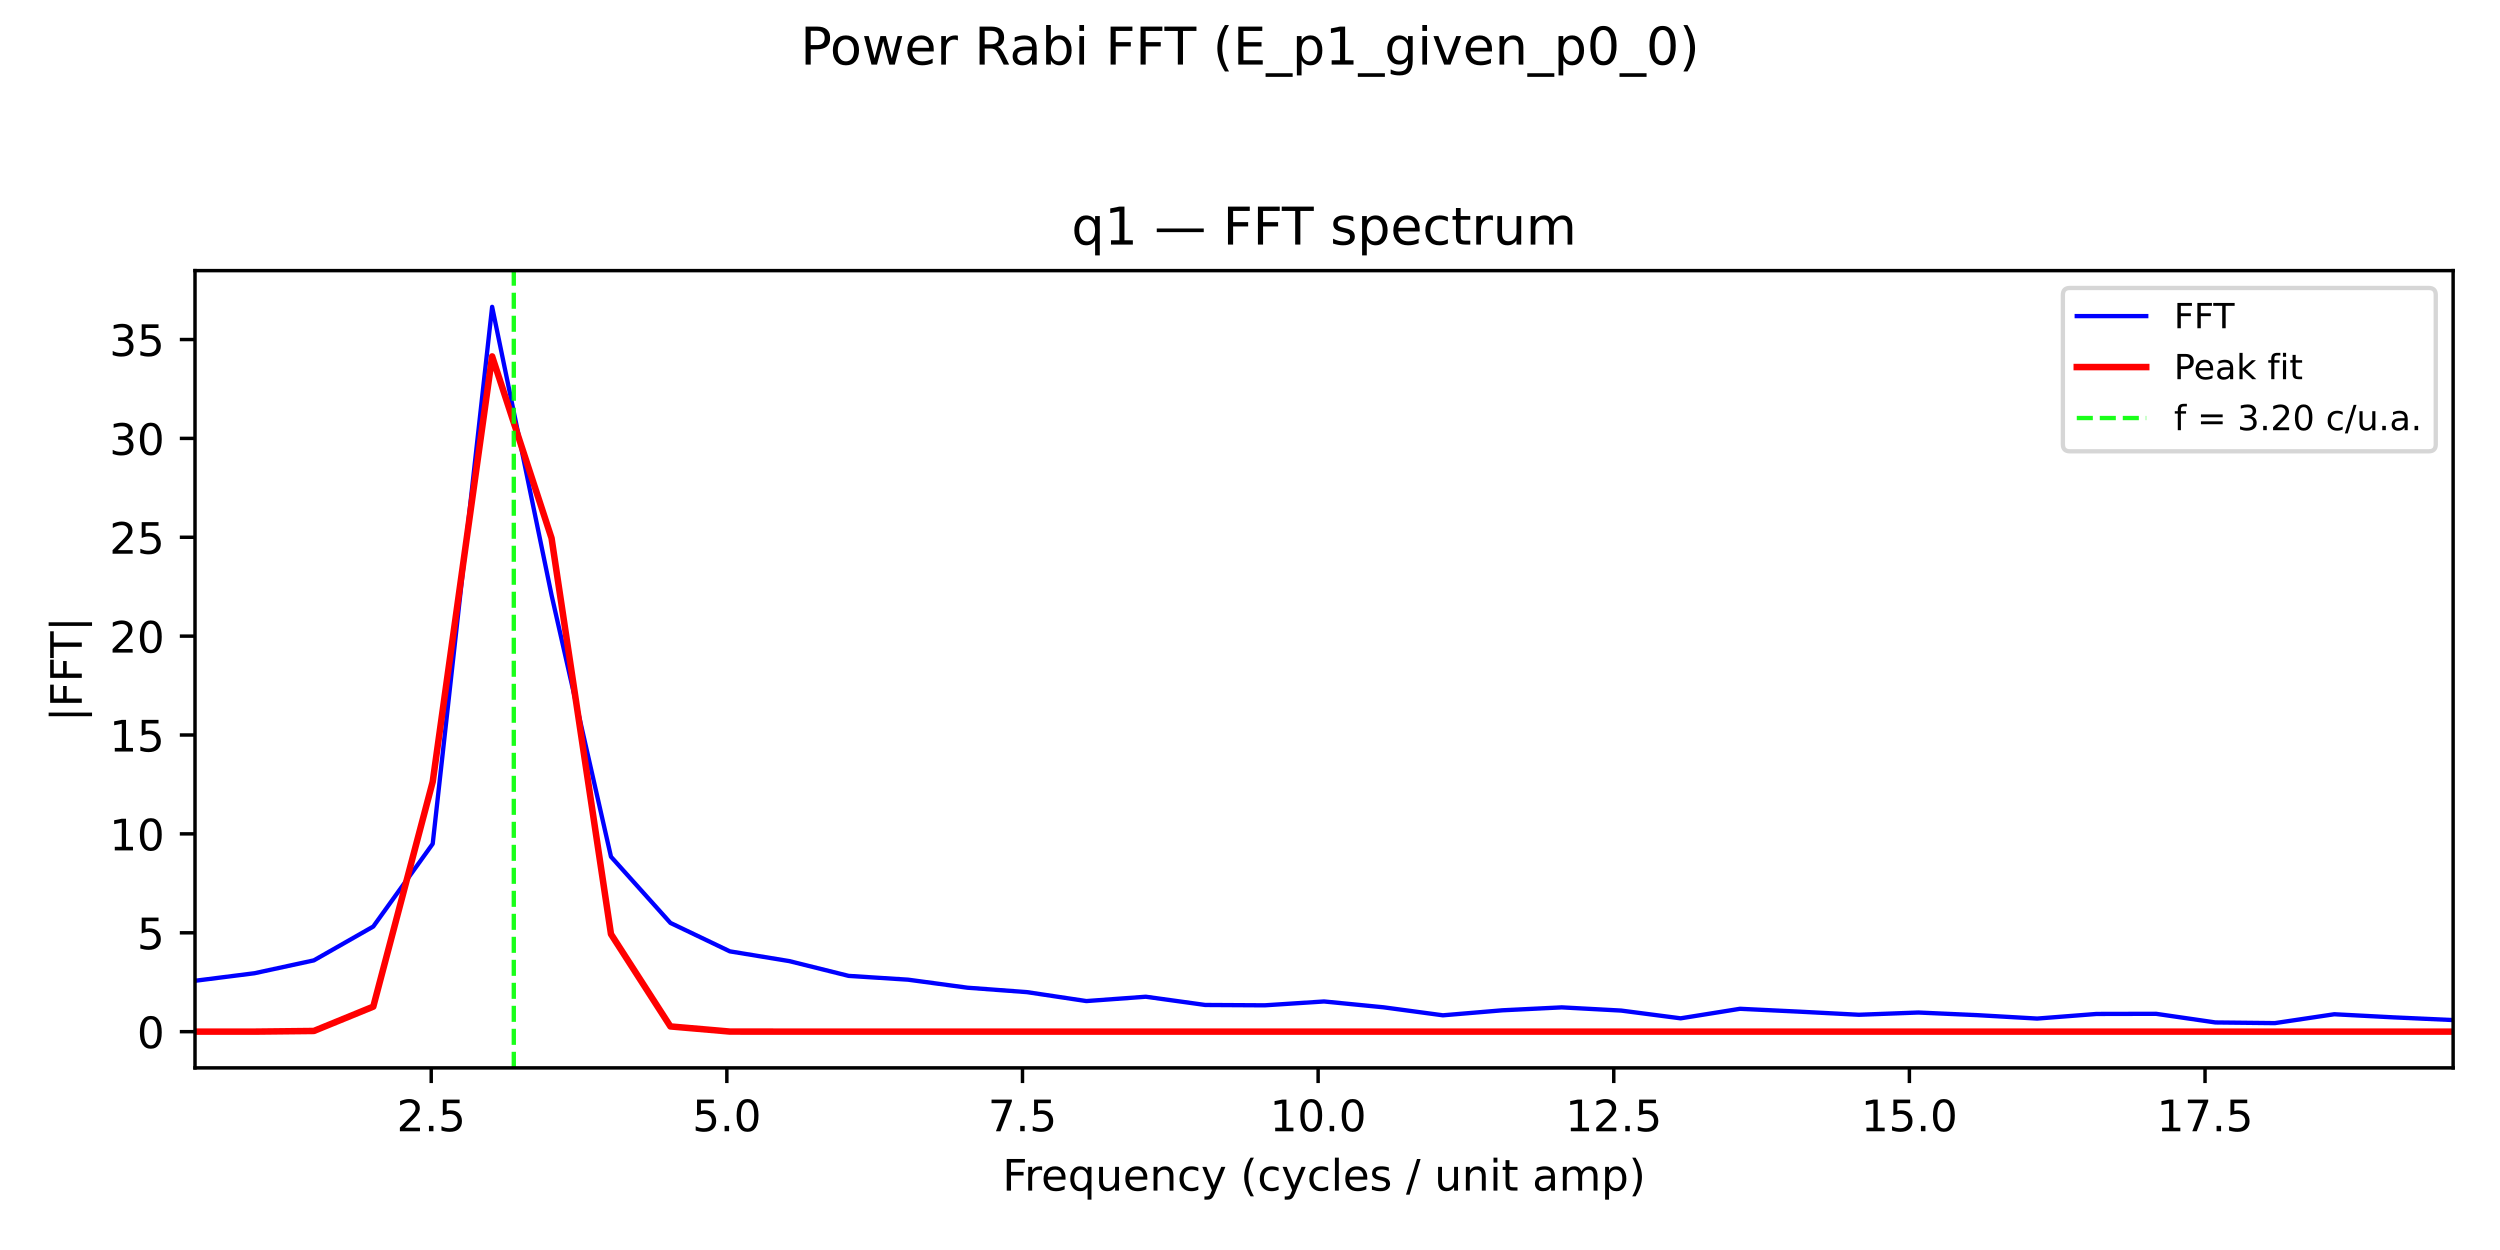
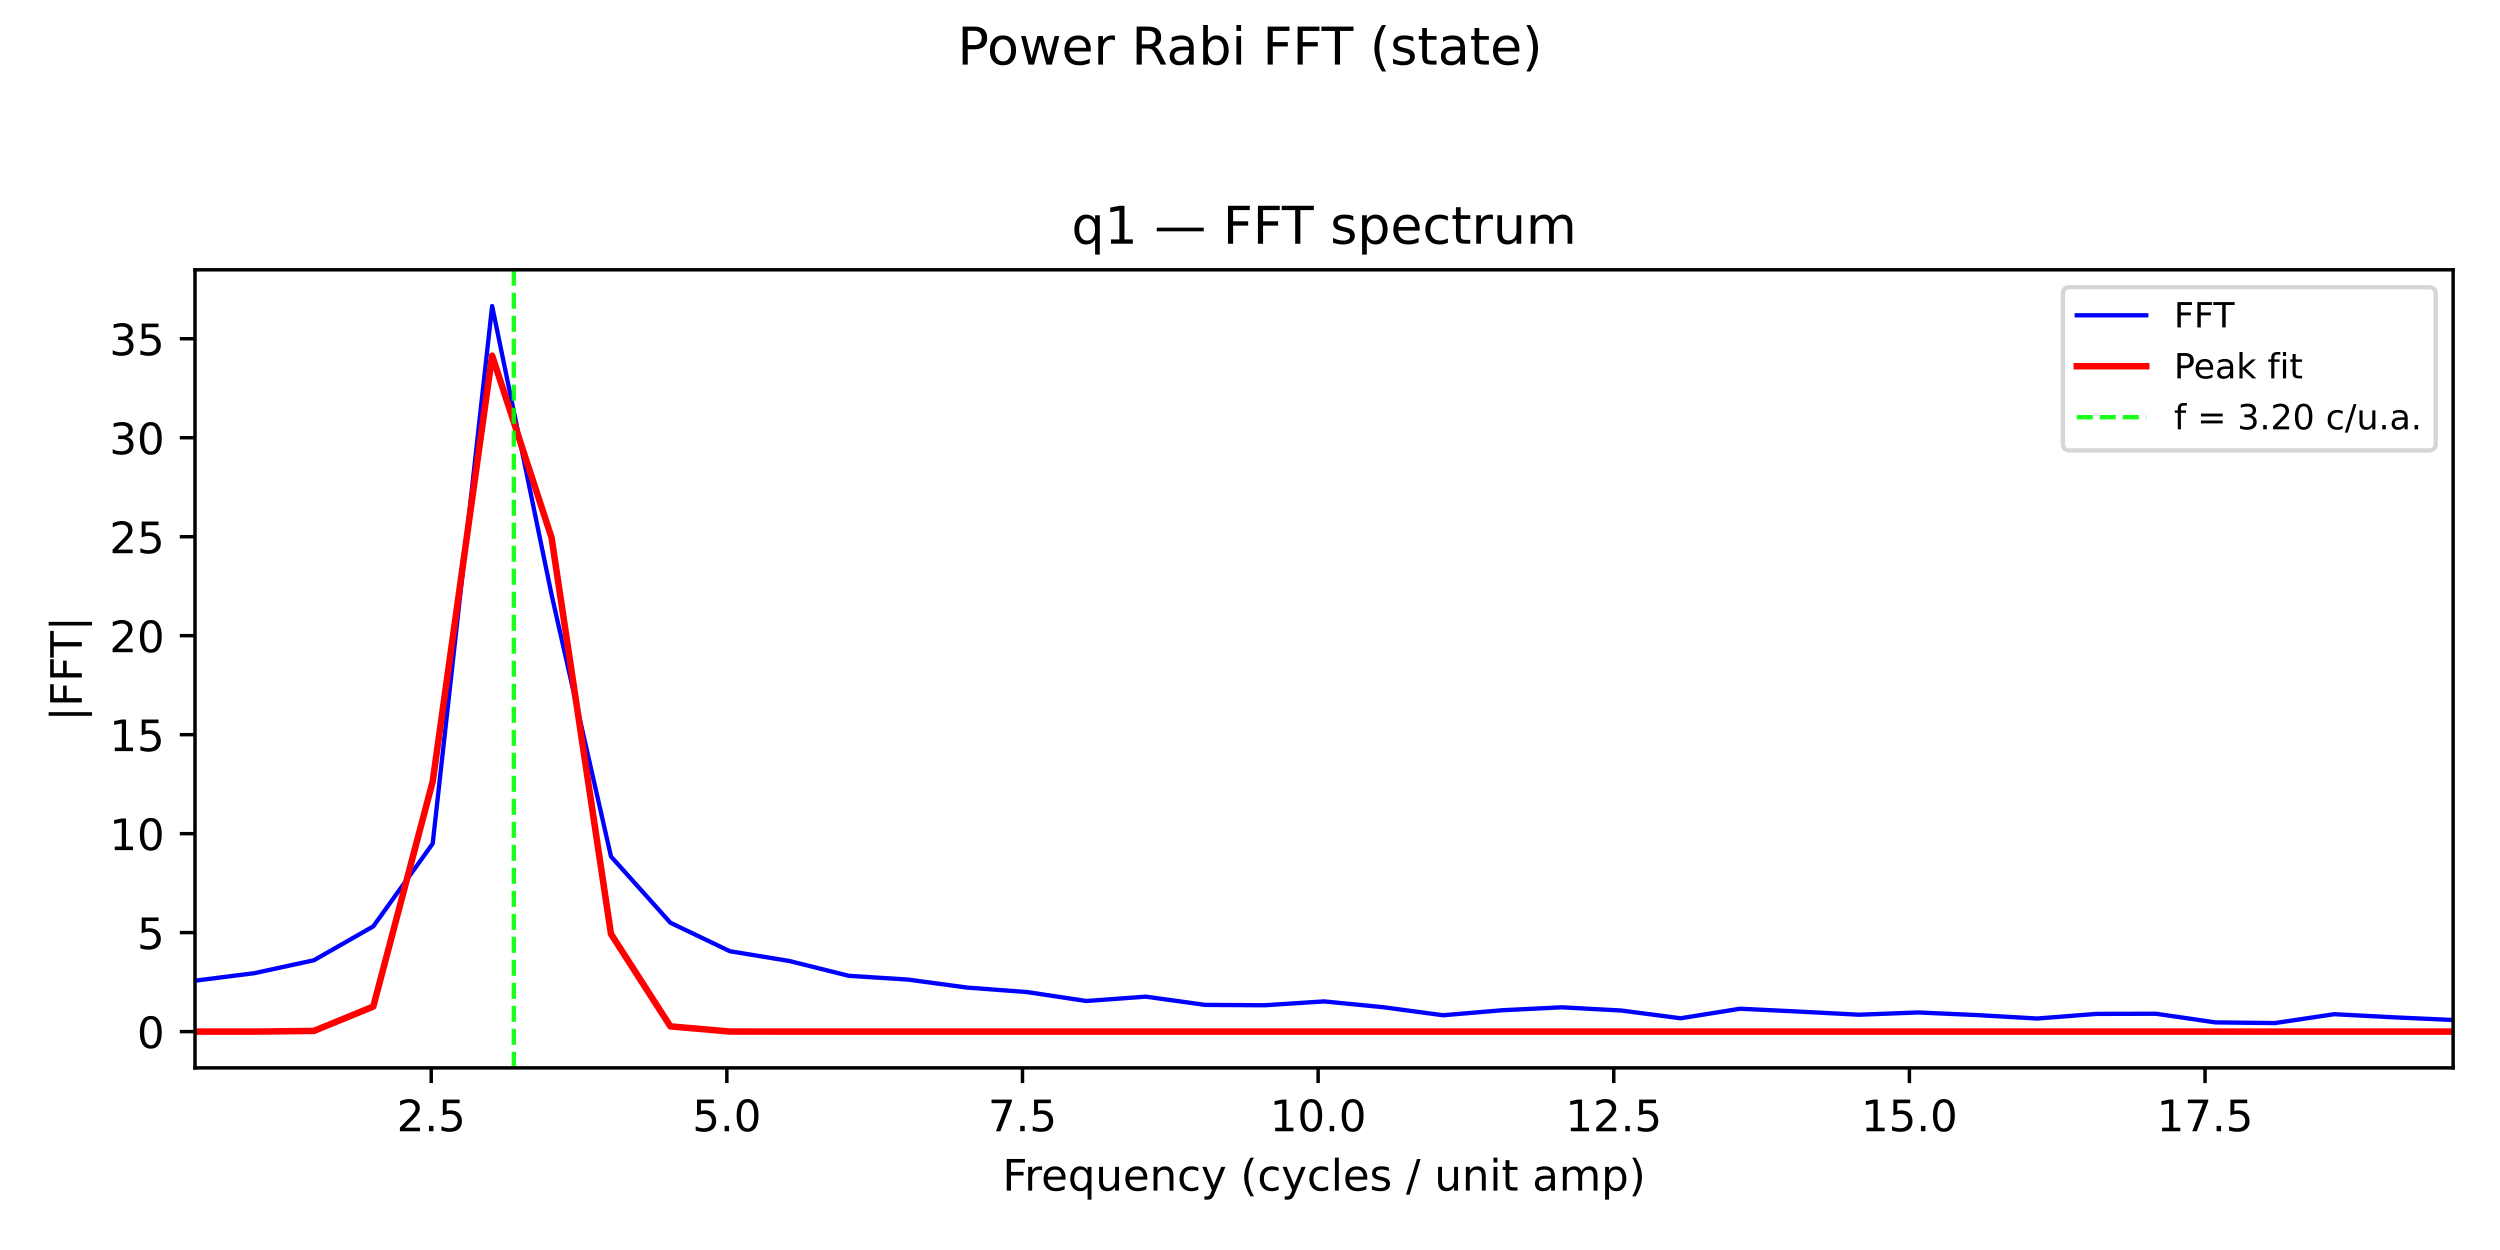
<svg xmlns="http://www.w3.org/2000/svg" xmlns:xlink="http://www.w3.org/1999/xlink" width="576pt" height="288pt" viewBox="0 0 576 288" version="1.1">
  <defs>
    <style type="text/css">*{stroke-linejoin: round; stroke-linecap: butt}</style>
  </defs>
  <g id="figure_1">
    <g id="patch_1">
      <path d="M 0 288  L 576 288  L 576 0  L 0 0  z " style="fill: #ffffff" />
    </g>
    <g id="axes_1">
      <g id="patch_2">
-         <path d="M 44.93 246.04  L 565.2 246.04  L 565.2 62.351  L 44.93 62.351  z " style="fill: #ffffff" />
+         <path d="M 44.93 246.04  L 565.2 246.04  L 565.2 62.16  L 44.93 62.16  z " style="fill: #ffffff" />
      </g>
      <g id="matplotlib.axis_1">
        <g id="xtick_1">
          <g id="line2d_1">
            <defs>
-               <path id="mf6e89145a4" d="M 0 0  L 0 3.5  " style="stroke: #000000; stroke-width: 0.8" />
-             </defs>
-             <g>
-               <use xlink:href="#mf6e89145a4" x="99.353" y="246.04" style="stroke: #000000; stroke-width: 0.8" />
+               <path id="m386e98006a" d="M 0 0  L 0 3.5  " style="stroke: #000000; stroke-width: 0.8" />
+             </defs>
+             <g>
+               <use xlink:href="#m386e98006a" x="99.353" y="246.04" style="stroke: #000000; stroke-width: 0.8" />
            </g>
          </g>
          <g id="text_1">
            <g transform="translate(91.40142 260.6384) scale(0.1 -0.1)">
              <defs>
                <path id="DejaVuSans-32" d="M 1228 531  L 3431 531  L 3431 0  L 469 0  L 469 531  Q 828 903 1448 1529  Q 2069 2156 2228 2338  Q 2531 2678 2651 2914  Q 2772 3150 2772 3378  Q 2772 3750 2511 3984  Q 2250 4219 1831 4219  Q 1534 4219 1204 4116  Q 875 4013 500 3803  L 500 4441  Q 881 4594 1212 4672  Q 1544 4750 1819 4750  Q 2544 4750 2975 4387  Q 3406 4025 3406 3419  Q 3406 3131 3298 2873  Q 3191 2616 2906 2266  Q 2828 2175 2409 1742  Q 1991 1309 1228 531  z " transform="scale(0.015625)" />
                <path id="DejaVuSans-2e" d="M 684 794  L 1344 794  L 1344 0  L 684 0  L 684 794  z " transform="scale(0.015625)" />
                <path id="DejaVuSans-35" d="M 691 4666  L 3169 4666  L 3169 4134  L 1269 4134  L 1269 2991  Q 1406 3038 1543 3061  Q 1681 3084 1819 3084  Q 2600 3084 3056 2656  Q 3513 2228 3513 1497  Q 3513 744 3044 326  Q 2575 -91 1722 -91  Q 1428 -91 1123 -41  Q 819 9 494 109  L 494 744  Q 775 591 1075 516  Q 1375 441 1709 441  Q 2250 441 2565 725  Q 2881 1009 2881 1497  Q 2881 1984 2565 2268  Q 2250 2553 1709 2553  Q 1456 2553 1204 2497  Q 953 2441 691 2322  L 691 4666  z " transform="scale(0.015625)" />
              </defs>
              <use xlink:href="#DejaVuSans-32" />
              <use xlink:href="#DejaVuSans-2e" transform="translate(63.62305 0)" />
              <use xlink:href="#DejaVuSans-35" transform="translate(95.41016 0)" />
            </g>
          </g>
        </g>
        <g id="xtick_2">
          <g id="line2d_2">
            <g>
-               <use xlink:href="#mf6e89145a4" x="167.467" y="246.04" style="stroke: #000000; stroke-width: 0.8" />
+               <use xlink:href="#m386e98006a" x="167.467" y="246.04" style="stroke: #000000; stroke-width: 0.8" />
            </g>
          </g>
          <g id="text_2">
            <g transform="translate(159.5157 260.6384) scale(0.1 -0.1)">
              <defs>
                <path id="DejaVuSans-30" d="M 2034 4250  Q 1547 4250 1301 3770  Q 1056 3291 1056 2328  Q 1056 1369 1301 889  Q 1547 409 2034 409  Q 2525 409 2770 889  Q 3016 1369 3016 2328  Q 3016 3291 2770 3770  Q 2525 4250 2034 4250  z M 2034 4750  Q 2819 4750 3233 4129  Q 3647 3509 3647 2328  Q 3647 1150 3233 529  Q 2819 -91 2034 -91  Q 1250 -91 836 529  Q 422 1150 422 2328  Q 422 3509 836 4129  Q 1250 4750 2034 4750  z " transform="scale(0.015625)" />
              </defs>
              <use xlink:href="#DejaVuSans-35" />
              <use xlink:href="#DejaVuSans-2e" transform="translate(63.62305 0)" />
              <use xlink:href="#DejaVuSans-30" transform="translate(95.41016 0)" />
            </g>
          </g>
        </g>
        <g id="xtick_3">
          <g id="line2d_3">
            <g>
-               <use xlink:href="#mf6e89145a4" x="235.582" y="246.04" style="stroke: #000000; stroke-width: 0.8" />
+               <use xlink:href="#m386e98006a" x="235.582" y="246.04" style="stroke: #000000; stroke-width: 0.8" />
            </g>
          </g>
          <g id="text_3">
            <g transform="translate(227.63 260.6384) scale(0.1 -0.1)">
              <defs>
                <path id="DejaVuSans-37" d="M 525 4666  L 3525 4666  L 3525 4397  L 1831 0  L 1172 0  L 2766 4134  L 525 4134  L 525 4666  z " transform="scale(0.015625)" />
              </defs>
              <use xlink:href="#DejaVuSans-37" />
              <use xlink:href="#DejaVuSans-2e" transform="translate(63.62305 0)" />
              <use xlink:href="#DejaVuSans-35" transform="translate(95.41016 0)" />
            </g>
          </g>
        </g>
        <g id="xtick_4">
          <g id="line2d_4">
            <g>
-               <use xlink:href="#mf6e89145a4" x="303.696" y="246.04" style="stroke: #000000; stroke-width: 0.8" />
+               <use xlink:href="#m386e98006a" x="303.696" y="246.04" style="stroke: #000000; stroke-width: 0.8" />
            </g>
          </g>
          <g id="text_4">
            <g transform="translate(292.5631 260.6384) scale(0.1 -0.1)">
              <defs>
                <path id="DejaVuSans-31" d="M 794 531  L 1825 531  L 1825 4091  L 703 3866  L 703 4441  L 1819 4666  L 2450 4666  L 2450 531  L 3481 531  L 3481 0  L 794 0  L 794 531  z " transform="scale(0.015625)" />
              </defs>
              <use xlink:href="#DejaVuSans-31" />
              <use xlink:href="#DejaVuSans-30" transform="translate(63.62305 0)" />
              <use xlink:href="#DejaVuSans-2e" transform="translate(127.2461 0)" />
              <use xlink:href="#DejaVuSans-30" transform="translate(159.0332 0)" />
            </g>
          </g>
        </g>
        <g id="xtick_5">
          <g id="line2d_5">
            <g>
-               <use xlink:href="#mf6e89145a4" x="371.81" y="246.04" style="stroke: #000000; stroke-width: 0.8" />
+               <use xlink:href="#m386e98006a" x="371.81" y="246.04" style="stroke: #000000; stroke-width: 0.8" />
            </g>
          </g>
          <g id="text_5">
            <g transform="translate(360.6774 260.6384) scale(0.1 -0.1)">
              <use xlink:href="#DejaVuSans-31" />
              <use xlink:href="#DejaVuSans-32" transform="translate(63.62305 0)" />
              <use xlink:href="#DejaVuSans-2e" transform="translate(127.2461 0)" />
              <use xlink:href="#DejaVuSans-35" transform="translate(159.0332 0)" />
            </g>
          </g>
        </g>
        <g id="xtick_6">
          <g id="line2d_6">
            <g>
-               <use xlink:href="#mf6e89145a4" x="439.924" y="246.04" style="stroke: #000000; stroke-width: 0.8" />
+               <use xlink:href="#m386e98006a" x="439.924" y="246.04" style="stroke: #000000; stroke-width: 0.8" />
            </g>
          </g>
          <g id="text_6">
            <g transform="translate(428.7916 260.6384) scale(0.1 -0.1)">
              <use xlink:href="#DejaVuSans-31" />
              <use xlink:href="#DejaVuSans-35" transform="translate(63.62305 0)" />
              <use xlink:href="#DejaVuSans-2e" transform="translate(127.2461 0)" />
              <use xlink:href="#DejaVuSans-30" transform="translate(159.0332 0)" />
            </g>
          </g>
        </g>
        <g id="xtick_7">
          <g id="line2d_7">
            <g>
-               <use xlink:href="#mf6e89145a4" x="508.039" y="246.04" style="stroke: #000000; stroke-width: 0.8" />
+               <use xlink:href="#m386e98006a" x="508.039" y="246.04" style="stroke: #000000; stroke-width: 0.8" />
            </g>
          </g>
          <g id="text_7">
            <g transform="translate(496.9059 260.6384) scale(0.1 -0.1)">
              <use xlink:href="#DejaVuSans-31" />
              <use xlink:href="#DejaVuSans-37" transform="translate(63.62305 0)" />
              <use xlink:href="#DejaVuSans-2e" transform="translate(127.2461 0)" />
              <use xlink:href="#DejaVuSans-35" transform="translate(159.0332 0)" />
            </g>
          </g>
        </g>
        <g id="text_8">
          <g transform="translate(230.9697 274.3166) scale(0.1 -0.1)">
            <defs>
              <path id="DejaVuSans-46" d="M 628 4666  L 3309 4666  L 3309 4134  L 1259 4134  L 1259 2759  L 3109 2759  L 3109 2228  L 1259 2228  L 1259 0  L 628 0  L 628 4666  z " transform="scale(0.015625)" />
              <path id="DejaVuSans-72" d="M 2631 2963  Q 2534 3019 2420 3045  Q 2306 3072 2169 3072  Q 1681 3072 1420 2755  Q 1159 2438 1159 1844  L 1159 0  L 581 0  L 581 3500  L 1159 3500  L 1159 2956  Q 1341 3275 1631 3429  Q 1922 3584 2338 3584  Q 2397 3584 2469 3576  Q 2541 3569 2628 3553  L 2631 2963  z " transform="scale(0.015625)" />
              <path id="DejaVuSans-65" d="M 3597 1894  L 3597 1613  L 953 1613  Q 991 1019 1311 708  Q 1631 397 2203 397  Q 2534 397 2845 478  Q 3156 559 3463 722  L 3463 178  Q 3153 47 2828 -22  Q 2503 -91 2169 -91  Q 1331 -91 842 396  Q 353 884 353 1716  Q 353 2575 817 3079  Q 1281 3584 2069 3584  Q 2775 3584 3186 3129  Q 3597 2675 3597 1894  z M 3022 2063  Q 3016 2534 2758 2815  Q 2500 3097 2075 3097  Q 1594 3097 1305 2825  Q 1016 2553 972 2059  L 3022 2063  z " transform="scale(0.015625)" />
              <path id="DejaVuSans-71" d="M 947 1747  Q 947 1113 1208 752  Q 1469 391 1925 391  Q 2381 391 2643 752  Q 2906 1113 2906 1747  Q 2906 2381 2643 2742  Q 2381 3103 1925 3103  Q 1469 3103 1208 2742  Q 947 2381 947 1747  z M 2906 525  Q 2725 213 2448 61  Q 2172 -91 1784 -91  Q 1150 -91 751 415  Q 353 922 353 1747  Q 353 2572 751 3078  Q 1150 3584 1784 3584  Q 2172 3584 2448 3432  Q 2725 3281 2906 2969  L 2906 3500  L 3481 3500  L 3481 -1331  L 2906 -1331  L 2906 525  z " transform="scale(0.015625)" />
              <path id="DejaVuSans-75" d="M 544 1381  L 544 3500  L 1119 3500  L 1119 1403  Q 1119 906 1312 657  Q 1506 409 1894 409  Q 2359 409 2629 706  Q 2900 1003 2900 1516  L 2900 3500  L 3475 3500  L 3475 0  L 2900 0  L 2900 538  Q 2691 219 2414 64  Q 2138 -91 1772 -91  Q 1169 -91 856 284  Q 544 659 544 1381  z M 1991 3584  L 1991 3584  z " transform="scale(0.015625)" />
              <path id="DejaVuSans-6e" d="M 3513 2113  L 3513 0  L 2938 0  L 2938 2094  Q 2938 2591 2744 2837  Q 2550 3084 2163 3084  Q 1697 3084 1428 2787  Q 1159 2491 1159 1978  L 1159 0  L 581 0  L 581 3500  L 1159 3500  L 1159 2956  Q 1366 3272 1645 3428  Q 1925 3584 2291 3584  Q 2894 3584 3203 3211  Q 3513 2838 3513 2113  z " transform="scale(0.015625)" />
              <path id="DejaVuSans-63" d="M 3122 3366  L 3122 2828  Q 2878 2963 2633 3030  Q 2388 3097 2138 3097  Q 1578 3097 1268 2742  Q 959 2388 959 1747  Q 959 1106 1268 751  Q 1578 397 2138 397  Q 2388 397 2633 464  Q 2878 531 3122 666  L 3122 134  Q 2881 22 2623 -34  Q 2366 -91 2075 -91  Q 1284 -91 818 406  Q 353 903 353 1747  Q 353 2603 823 3093  Q 1294 3584 2113 3584  Q 2378 3584 2631 3529  Q 2884 3475 3122 3366  z " transform="scale(0.015625)" />
              <path id="DejaVuSans-79" d="M 2059 -325  Q 1816 -950 1584 -1140  Q 1353 -1331 966 -1331  L 506 -1331  L 506 -850  L 844 -850  Q 1081 -850 1212 -737  Q 1344 -625 1503 -206  L 1606 56  L 191 3500  L 800 3500  L 1894 763  L 2988 3500  L 3597 3500  L 2059 -325  z " transform="scale(0.015625)" />
              <path id="DejaVuSans-20" transform="scale(0.015625)" />
              <path id="DejaVuSans-28" d="M 1984 4856  Q 1566 4138 1362 3434  Q 1159 2731 1159 2009  Q 1159 1288 1364 580  Q 1569 -128 1984 -844  L 1484 -844  Q 1016 -109 783 600  Q 550 1309 550 2009  Q 550 2706 781 3412  Q 1013 4119 1484 4856  L 1984 4856  z " transform="scale(0.015625)" />
              <path id="DejaVuSans-6c" d="M 603 4863  L 1178 4863  L 1178 0  L 603 0  L 603 4863  z " transform="scale(0.015625)" />
              <path id="DejaVuSans-73" d="M 2834 3397  L 2834 2853  Q 2591 2978 2328 3040  Q 2066 3103 1784 3103  Q 1356 3103 1142 2972  Q 928 2841 928 2578  Q 928 2378 1081 2264  Q 1234 2150 1697 2047  L 1894 2003  Q 2506 1872 2764 1633  Q 3022 1394 3022 966  Q 3022 478 2636 193  Q 2250 -91 1575 -91  Q 1294 -91 989 -36  Q 684 19 347 128  L 347 722  Q 666 556 975 473  Q 1284 391 1588 391  Q 1994 391 2212 530  Q 2431 669 2431 922  Q 2431 1156 2273 1281  Q 2116 1406 1581 1522  L 1381 1569  Q 847 1681 609 1914  Q 372 2147 372 2553  Q 372 3047 722 3315  Q 1072 3584 1716 3584  Q 2034 3584 2315 3537  Q 2597 3491 2834 3397  z " transform="scale(0.015625)" />
              <path id="DejaVuSans-2f" d="M 1625 4666  L 2156 4666  L 531 -594  L 0 -594  L 1625 4666  z " transform="scale(0.015625)" />
              <path id="DejaVuSans-69" d="M 603 3500  L 1178 3500  L 1178 0  L 603 0  L 603 3500  z M 603 4863  L 1178 4863  L 1178 4134  L 603 4134  L 603 4863  z " transform="scale(0.015625)" />
              <path id="DejaVuSans-74" d="M 1172 4494  L 1172 3500  L 2356 3500  L 2356 3053  L 1172 3053  L 1172 1153  Q 1172 725 1289 603  Q 1406 481 1766 481  L 2356 481  L 2356 0  L 1766 0  Q 1100 0 847 248  Q 594 497 594 1153  L 594 3053  L 172 3053  L 172 3500  L 594 3500  L 594 4494  L 1172 4494  z " transform="scale(0.015625)" />
              <path id="DejaVuSans-61" d="M 2194 1759  Q 1497 1759 1228 1600  Q 959 1441 959 1056  Q 959 750 1161 570  Q 1363 391 1709 391  Q 2188 391 2477 730  Q 2766 1069 2766 1631  L 2766 1759  L 2194 1759  z M 3341 1997  L 3341 0  L 2766 0  L 2766 531  Q 2569 213 2275 61  Q 1981 -91 1556 -91  Q 1019 -91 701 211  Q 384 513 384 1019  Q 384 1609 779 1909  Q 1175 2209 1959 2209  L 2766 2209  L 2766 2266  Q 2766 2663 2505 2880  Q 2244 3097 1772 3097  Q 1472 3097 1187 3025  Q 903 2953 641 2809  L 641 3341  Q 956 3463 1253 3523  Q 1550 3584 1831 3584  Q 2591 3584 2966 3190  Q 3341 2797 3341 1997  z " transform="scale(0.015625)" />
              <path id="DejaVuSans-6d" d="M 3328 2828  Q 3544 3216 3844 3400  Q 4144 3584 4550 3584  Q 5097 3584 5394 3201  Q 5691 2819 5691 2113  L 5691 0  L 5113 0  L 5113 2094  Q 5113 2597 4934 2840  Q 4756 3084 4391 3084  Q 3944 3084 3684 2787  Q 3425 2491 3425 1978  L 3425 0  L 2847 0  L 2847 2094  Q 2847 2600 2669 2842  Q 2491 3084 2119 3084  Q 1678 3084 1418 2786  Q 1159 2488 1159 1978  L 1159 0  L 581 0  L 581 3500  L 1159 3500  L 1159 2956  Q 1356 3278 1631 3431  Q 1906 3584 2284 3584  Q 2666 3584 2933 3390  Q 3200 3197 3328 2828  z " transform="scale(0.015625)" />
              <path id="DejaVuSans-70" d="M 1159 525  L 1159 -1331  L 581 -1331  L 581 3500  L 1159 3500  L 1159 2969  Q 1341 3281 1617 3432  Q 1894 3584 2278 3584  Q 2916 3584 3314 3078  Q 3713 2572 3713 1747  Q 3713 922 3314 415  Q 2916 -91 2278 -91  Q 1894 -91 1617 61  Q 1341 213 1159 525  z M 3116 1747  Q 3116 2381 2855 2742  Q 2594 3103 2138 3103  Q 1681 3103 1420 2742  Q 1159 2381 1159 1747  Q 1159 1113 1420 752  Q 1681 391 2138 391  Q 2594 391 2855 752  Q 3116 1113 3116 1747  z " transform="scale(0.015625)" />
              <path id="DejaVuSans-29" d="M 513 4856  L 1013 4856  Q 1481 4119 1714 3412  Q 1947 2706 1947 2009  Q 1947 1309 1714 600  Q 1481 -109 1013 -844  L 513 -844  Q 928 -128 1133 580  Q 1338 1288 1338 2009  Q 1338 2731 1133 3434  Q 928 4138 513 4856  z " transform="scale(0.015625)" />
            </defs>
            <use xlink:href="#DejaVuSans-46" />
            <use xlink:href="#DejaVuSans-72" transform="translate(50.26953 0)" />
            <use xlink:href="#DejaVuSans-65" transform="translate(89.13281 0)" />
            <use xlink:href="#DejaVuSans-71" transform="translate(150.6562 0)" />
            <use xlink:href="#DejaVuSans-75" transform="translate(214.1328 0)" />
            <use xlink:href="#DejaVuSans-65" transform="translate(277.5117 0)" />
            <use xlink:href="#DejaVuSans-6e" transform="translate(339.0352 0)" />
            <use xlink:href="#DejaVuSans-63" transform="translate(402.4141 0)" />
            <use xlink:href="#DejaVuSans-79" transform="translate(457.3945 0)" />
            <use xlink:href="#DejaVuSans-20" transform="translate(516.5742 0)" />
            <use xlink:href="#DejaVuSans-28" transform="translate(548.3613 0)" />
            <use xlink:href="#DejaVuSans-63" transform="translate(587.375 0)" />
            <use xlink:href="#DejaVuSans-79" transform="translate(642.3555 0)" />
            <use xlink:href="#DejaVuSans-63" transform="translate(701.5352 0)" />
            <use xlink:href="#DejaVuSans-6c" transform="translate(756.5156 0)" />
            <use xlink:href="#DejaVuSans-65" transform="translate(784.2988 0)" />
            <use xlink:href="#DejaVuSans-73" transform="translate(845.8223 0)" />
            <use xlink:href="#DejaVuSans-20" transform="translate(897.9219 0)" />
            <use xlink:href="#DejaVuSans-2f" transform="translate(929.709 0)" />
            <use xlink:href="#DejaVuSans-20" transform="translate(963.4004 0)" />
            <use xlink:href="#DejaVuSans-75" transform="translate(995.1875 0)" />
            <use xlink:href="#DejaVuSans-6e" transform="translate(1058.566 0)" />
            <use xlink:href="#DejaVuSans-69" transform="translate(1121.945 0)" />
            <use xlink:href="#DejaVuSans-74" transform="translate(1149.729 0)" />
            <use xlink:href="#DejaVuSans-20" transform="translate(1188.938 0)" />
            <use xlink:href="#DejaVuSans-61" transform="translate(1220.725 0)" />
            <use xlink:href="#DejaVuSans-6d" transform="translate(1282.004 0)" />
            <use xlink:href="#DejaVuSans-70" transform="translate(1379.416 0)" />
            <use xlink:href="#DejaVuSans-29" transform="translate(1442.893 0)" />
          </g>
        </g>
      </g>
      <g id="matplotlib.axis_2">
        <g id="ytick_1">
          <g id="line2d_8">
            <defs>
-               <path id="m32c8be194d" d="M 0 0  L -3.5 0  " style="stroke: #000000; stroke-width: 0.8" />
-             </defs>
-             <g>
-               <use xlink:href="#m32c8be194d" x="44.93" y="237.691" style="stroke: #000000; stroke-width: 0.8" />
+               <path id="m60f6272505" d="M 0 0  L -3.5 0  " style="stroke: #000000; stroke-width: 0.8" />
+             </defs>
+             <g>
+               <use xlink:href="#m60f6272505" x="44.93" y="237.682" style="stroke: #000000; stroke-width: 0.8" />
            </g>
          </g>
          <g id="text_9">
-             <g transform="translate(31.5675 241.4897) scale(0.1 -0.1)">
+             <g transform="translate(31.5675 241.481) scale(0.1 -0.1)">
              <use xlink:href="#DejaVuSans-30" />
            </g>
          </g>
        </g>
        <g id="ytick_2">
          <g id="line2d_9">
            <g>
-               <use xlink:href="#m32c8be194d" x="44.93" y="214.91" style="stroke: #000000; stroke-width: 0.8" />
+               <use xlink:href="#m60f6272505" x="44.93" y="214.877" style="stroke: #000000; stroke-width: 0.8" />
            </g>
          </g>
          <g id="text_10">
-             <g transform="translate(31.5675 218.7089) scale(0.1 -0.1)">
+             <g transform="translate(31.5675 218.6765) scale(0.1 -0.1)">
              <use xlink:href="#DejaVuSans-35" />
            </g>
          </g>
        </g>
        <g id="ytick_3">
          <g id="line2d_10">
            <g>
-               <use xlink:href="#m32c8be194d" x="44.93" y="192.129" style="stroke: #000000; stroke-width: 0.8" />
+               <use xlink:href="#m60f6272505" x="44.93" y="192.073" style="stroke: #000000; stroke-width: 0.8" />
            </g>
          </g>
          <g id="text_11">
-             <g transform="translate(25.205 195.928) scale(0.1 -0.1)">
+             <g transform="translate(25.205 195.8719) scale(0.1 -0.1)">
              <use xlink:href="#DejaVuSans-31" />
              <use xlink:href="#DejaVuSans-30" transform="translate(63.62305 0)" />
            </g>
          </g>
        </g>
        <g id="ytick_4">
          <g id="line2d_11">
            <g>
-               <use xlink:href="#m32c8be194d" x="44.93" y="169.348" style="stroke: #000000; stroke-width: 0.8" />
+               <use xlink:href="#m60f6272505" x="44.93" y="169.268" style="stroke: #000000; stroke-width: 0.8" />
            </g>
          </g>
          <g id="text_12">
-             <g transform="translate(25.205 173.1472) scale(0.1 -0.1)">
+             <g transform="translate(25.205 173.0673) scale(0.1 -0.1)">
              <use xlink:href="#DejaVuSans-31" />
              <use xlink:href="#DejaVuSans-35" transform="translate(63.62305 0)" />
            </g>
          </g>
        </g>
        <g id="ytick_5">
          <g id="line2d_12">
            <g>
-               <use xlink:href="#m32c8be194d" x="44.93" y="146.567" style="stroke: #000000; stroke-width: 0.8" />
+               <use xlink:href="#m60f6272505" x="44.93" y="146.464" style="stroke: #000000; stroke-width: 0.8" />
            </g>
          </g>
          <g id="text_13">
-             <g transform="translate(25.205 150.3663) scale(0.1 -0.1)">
+             <g transform="translate(25.205 150.2627) scale(0.1 -0.1)">
              <use xlink:href="#DejaVuSans-32" />
              <use xlink:href="#DejaVuSans-30" transform="translate(63.62305 0)" />
            </g>
          </g>
        </g>
        <g id="ytick_6">
          <g id="line2d_13">
            <g>
-               <use xlink:href="#m32c8be194d" x="44.93" y="123.786" style="stroke: #000000; stroke-width: 0.8" />
+               <use xlink:href="#m60f6272505" x="44.93" y="123.659" style="stroke: #000000; stroke-width: 0.8" />
            </g>
          </g>
          <g id="text_14">
-             <g transform="translate(25.205 127.5855) scale(0.1 -0.1)">
+             <g transform="translate(25.205 127.4582) scale(0.1 -0.1)">
              <use xlink:href="#DejaVuSans-32" />
              <use xlink:href="#DejaVuSans-35" transform="translate(63.62305 0)" />
            </g>
          </g>
        </g>
        <g id="ytick_7">
          <g id="line2d_14">
            <g>
-               <use xlink:href="#m32c8be194d" x="44.93" y="101.005" style="stroke: #000000; stroke-width: 0.8" />
+               <use xlink:href="#m60f6272505" x="44.93" y="100.854" style="stroke: #000000; stroke-width: 0.8" />
            </g>
          </g>
          <g id="text_15">
-             <g transform="translate(25.205 104.8046) scale(0.1 -0.1)">
+             <g transform="translate(25.205 104.6536) scale(0.1 -0.1)">
              <defs>
                <path id="DejaVuSans-33" d="M 2597 2516  Q 3050 2419 3304 2112  Q 3559 1806 3559 1356  Q 3559 666 3084 287  Q 2609 -91 1734 -91  Q 1441 -91 1130 -33  Q 819 25 488 141  L 488 750  Q 750 597 1062 519  Q 1375 441 1716 441  Q 2309 441 2620 675  Q 2931 909 2931 1356  Q 2931 1769 2642 2001  Q 2353 2234 1838 2234  L 1294 2234  L 1294 2753  L 1863 2753  Q 2328 2753 2575 2939  Q 2822 3125 2822 3475  Q 2822 3834 2567 4026  Q 2313 4219 1838 4219  Q 1578 4219 1281 4162  Q 984 4106 628 3988  L 628 4550  Q 988 4650 1302 4700  Q 1616 4750 1894 4750  Q 2613 4750 3031 4423  Q 3450 4097 3450 3541  Q 3450 3153 3228 2886  Q 3006 2619 2597 2516  z " transform="scale(0.015625)" />
              </defs>
              <use xlink:href="#DejaVuSans-33" />
              <use xlink:href="#DejaVuSans-30" transform="translate(63.62305 0)" />
            </g>
          </g>
        </g>
        <g id="ytick_8">
          <g id="line2d_15">
            <g>
-               <use xlink:href="#m32c8be194d" x="44.93" y="78.225" style="stroke: #000000; stroke-width: 0.8" />
+               <use xlink:href="#m60f6272505" x="44.93" y="78.05" style="stroke: #000000; stroke-width: 0.8" />
            </g>
          </g>
          <g id="text_16">
-             <g transform="translate(25.205 82.02375) scale(0.1 -0.1)">
+             <g transform="translate(25.205 81.84903) scale(0.1 -0.1)">
              <use xlink:href="#DejaVuSans-33" />
              <use xlink:href="#DejaVuSans-35" transform="translate(63.62305 0)" />
            </g>
          </g>
        </g>
        <g id="text_17">
-           <g transform="translate(18.84719 166.2823) rotate(-90) scale(0.1 -0.1)">
+           <g transform="translate(18.84719 166.1867) rotate(-90) scale(0.1 -0.1)">
            <defs>
              <path id="DejaVuSans-7c" d="M 1344 4891  L 1344 -1509  L 813 -1509  L 813 4891  L 1344 4891  z " transform="scale(0.015625)" />
              <path id="DejaVuSans-54" d="M -19 4666  L 3928 4666  L 3928 4134  L 2272 4134  L 2272 0  L 1638 0  L 1638 4134  L -19 4134  L -19 4666  z " transform="scale(0.015625)" />
            </defs>
            <use xlink:href="#DejaVuSans-7c" />
            <use xlink:href="#DejaVuSans-46" transform="translate(33.69141 0)" />
            <use xlink:href="#DejaVuSans-46" transform="translate(91.21094 0)" />
            <use xlink:href="#DejaVuSans-54" transform="translate(146.9805 0)" />
            <use xlink:href="#DejaVuSans-7c" transform="translate(208.0645 0)" />
          </g>
        </g>
      </g>
      <g id="line2d_16">
-         <path d="M 44.93 225.972  L 58.621 224.235  L 72.313 221.27  L 86.004 213.47  L 99.695 194.414  L 113.387 70.701  L 127.078 137.121  L 140.769 197.383  L 154.461 212.636  L 168.152 219.192  L 181.843 221.437  L 195.534 224.845  L 209.226 225.719  L 222.917 227.57  L 236.608 228.587  L 250.3 230.647  L 263.991 229.646  L 277.682 231.545  L 291.374 231.627  L 305.065 230.738  L 318.756 232.082  L 332.448 233.927  L 346.139 232.773  L 359.83 232.097  L 373.522 232.837  L 387.213 234.622  L 400.904 232.425  L 414.596 233.087  L 428.287 233.802  L 441.978 233.285  L 455.669 233.896  L 469.361 234.678  L 483.052 233.614  L 496.743 233.581  L 510.435 235.571  L 524.126 235.727  L 537.817 233.683  L 551.509 234.401  L 565.2 235.022  " clip-path="url(#pc0f4e2ff11)" style="fill: none; stroke: #0000ff; stroke-linecap: square" />
+         <path d="M 44.93 225.951  L 58.621 224.212  L 72.313 221.244  L 86.004 213.436  L 99.695 194.36  L 113.387 70.518  L 127.078 137.008  L 140.769 197.332  L 154.461 212.601  L 168.152 219.164  L 181.843 221.412  L 195.534 224.823  L 209.226 225.698  L 222.917 227.551  L 236.608 228.569  L 250.3 230.631  L 263.991 229.629  L 277.682 231.53  L 291.374 231.612  L 305.065 230.722  L 318.756 232.067  L 332.448 233.914  L 346.139 232.759  L 359.83 232.083  L 373.522 232.824  L 387.213 234.61  L 400.904 232.411  L 414.596 233.073  L 428.287 233.79  L 441.978 233.271  L 455.669 233.883  L 469.361 234.667  L 483.052 233.601  L 496.743 233.568  L 510.435 235.56  L 524.126 235.716  L 537.817 233.67  L 551.509 234.389  L 565.2 235.011  " clip-path="url(#p6297afa439)" style="fill: none; stroke: #0000ff; stroke-linecap: square" />
      </g>
      <g id="line2d_17">
-         <path d="M 44.93 237.691  L 58.621 237.689  L 72.313 237.534  L 86.004 231.927  L 99.695 180.114  L 113.387 82.119  L 127.078 123.999  L 140.769 215.219  L 154.461 236.489  L 168.152 237.673  L 181.843 237.69  L 195.534 237.691  L 209.226 237.691  L 222.917 237.691  L 236.608 237.691  L 250.3 237.691  L 263.991 237.691  L 277.682 237.691  L 291.374 237.691  L 305.065 237.691  L 318.756 237.691  L 332.448 237.691  L 346.139 237.691  L 359.83 237.691  L 373.522 237.691  L 387.213 237.691  L 400.904 237.691  L 414.596 237.691  L 428.287 237.691  L 441.978 237.691  L 455.669 237.691  L 469.361 237.691  L 483.052 237.691  L 496.743 237.691  L 510.435 237.691  L 524.126 237.691  L 537.817 237.691  L 551.509 237.691  L 565.2 237.691  " clip-path="url(#pc0f4e2ff11)" style="fill: none; stroke: #ff0000; stroke-width: 1.5; stroke-linecap: square" />
+         <path d="M 44.93 237.682  L 58.621 237.681  L 72.313 237.526  L 86.004 231.913  L 99.695 180.046  L 113.387 81.949  L 127.078 123.872  L 140.769 215.187  L 154.461 236.479  L 168.152 237.664  L 181.843 237.682  L 195.534 237.682  L 209.226 237.682  L 222.917 237.682  L 236.608 237.682  L 250.3 237.682  L 263.991 237.682  L 277.682 237.682  L 291.374 237.682  L 305.065 237.682  L 318.756 237.682  L 332.448 237.682  L 346.139 237.682  L 359.83 237.682  L 373.522 237.682  L 387.213 237.682  L 400.904 237.682  L 414.596 237.682  L 428.287 237.682  L 441.978 237.682  L 455.669 237.682  L 469.361 237.682  L 483.052 237.682  L 496.743 237.682  L 510.435 237.682  L 524.126 237.682  L 537.817 237.682  L 551.509 237.682  L 565.2 237.682  " clip-path="url(#p6297afa439)" style="fill: none; stroke: #ff0000; stroke-width: 1.5; stroke-linecap: square" />
      </g>
      <g id="line2d_18">
-         <path d="M 118.379 246.04  L 118.379 62.351  " clip-path="url(#pc0f4e2ff11)" style="fill: none; stroke-dasharray: 3.7,1.6; stroke-dashoffset: 0; stroke: #00ff00; stroke-opacity: 0.9" />
+         <path d="M 118.379 246.04  L 118.379 62.16  " clip-path="url(#p6297afa439)" style="fill: none; stroke-dasharray: 3.7,1.6; stroke-dashoffset: 0; stroke: #00ff00; stroke-opacity: 0.9" />
      </g>
      <g id="patch_3">
-         <path d="M 44.93 246.04  L 44.93 62.351  " style="fill: none; stroke: #000000; stroke-width: 0.8; stroke-linejoin: miter; stroke-linecap: square" />
+         <path d="M 44.93 246.04  L 44.93 62.16  " style="fill: none; stroke: #000000; stroke-width: 0.8; stroke-linejoin: miter; stroke-linecap: square" />
      </g>
      <g id="patch_4">
-         <path d="M 565.2 246.04  L 565.2 62.351  " style="fill: none; stroke: #000000; stroke-width: 0.8; stroke-linejoin: miter; stroke-linecap: square" />
+         <path d="M 565.2 246.04  L 565.2 62.16  " style="fill: none; stroke: #000000; stroke-width: 0.8; stroke-linejoin: miter; stroke-linecap: square" />
      </g>
      <g id="patch_5">
        <path d="M 44.93 246.04  L 565.2 246.04  " style="fill: none; stroke: #000000; stroke-width: 0.8; stroke-linejoin: miter; stroke-linecap: square" />
      </g>
      <g id="patch_6">
-         <path d="M 44.93 62.351  L 565.2 62.351  " style="fill: none; stroke: #000000; stroke-width: 0.8; stroke-linejoin: miter; stroke-linecap: square" />
+         <path d="M 44.93 62.16  L 565.2 62.16  " style="fill: none; stroke: #000000; stroke-width: 0.8; stroke-linejoin: miter; stroke-linecap: square" />
      </g>
      <g id="text_18">
-         <g transform="translate(246.865 56.35125) scale(0.12 -0.12)">
+         <g transform="translate(246.865 56.16) scale(0.12 -0.12)">
          <defs>
            <path id="DejaVuSans-2014" d="M 313 1978  L 6088 1978  L 6088 1528  L 313 1528  L 313 1978  z " transform="scale(0.015625)" />
          </defs>
          <use xlink:href="#DejaVuSans-71" />
          <use xlink:href="#DejaVuSans-31" transform="translate(63.47656 0)" />
          <use xlink:href="#DejaVuSans-20" transform="translate(127.0996 0)" />
          <use xlink:href="#DejaVuSans-2014" transform="translate(158.8867 0)" />
          <use xlink:href="#DejaVuSans-20" transform="translate(258.8867 0)" />
          <use xlink:href="#DejaVuSans-46" transform="translate(290.6738 0)" />
          <use xlink:href="#DejaVuSans-46" transform="translate(348.1934 0)" />
          <use xlink:href="#DejaVuSans-54" transform="translate(403.9629 0)" />
          <use xlink:href="#DejaVuSans-20" transform="translate(465.0469 0)" />
          <use xlink:href="#DejaVuSans-73" transform="translate(496.834 0)" />
          <use xlink:href="#DejaVuSans-70" transform="translate(548.9336 0)" />
          <use xlink:href="#DejaVuSans-65" transform="translate(612.4102 0)" />
          <use xlink:href="#DejaVuSans-63" transform="translate(673.9336 0)" />
          <use xlink:href="#DejaVuSans-74" transform="translate(728.9141 0)" />
          <use xlink:href="#DejaVuSans-72" transform="translate(768.123 0)" />
          <use xlink:href="#DejaVuSans-75" transform="translate(809.2363 0)" />
          <use xlink:href="#DejaVuSans-6d" transform="translate(872.6152 0)" />
        </g>
      </g>
      <g id="legend_1">
        <g id="patch_7">
-           <path d="M 476.889 103.979  L 559.6 103.979  Q 561.2 103.979 561.2 102.379  L 561.2 67.951  Q 561.2 66.351 559.6 66.351  L 476.889 66.351  Q 475.289 66.351 475.289 67.951  L 475.289 102.379  Q 475.289 103.979 476.889 103.979  z " style="fill: #ffffff; opacity: 0.8; stroke: #cccccc; stroke-linejoin: miter" />
+           <path d="M 476.889 103.787  L 559.6 103.787  Q 561.2 103.787 561.2 102.188  L 561.2 67.76  Q 561.2 66.16 559.6 66.16  L 476.889 66.16  Q 475.289 66.16 475.289 67.76  L 475.289 102.188  Q 475.289 103.787 476.889 103.787  z " style="fill: #ffffff; opacity: 0.8; stroke: #cccccc; stroke-linejoin: miter" />
        </g>
        <g id="line2d_19">
-           <path d="M 478.489 72.83  L 486.489 72.83  L 494.489 72.83  " style="fill: none; stroke: #0000ff; stroke-linecap: square" />
+           <path d="M 478.489 72.639  L 486.489 72.639  L 494.489 72.639  " style="fill: none; stroke: #0000ff; stroke-linecap: square" />
        </g>
        <g id="text_19">
-           <g transform="translate(500.8888 75.63) scale(0.08 -0.08)">
+           <g transform="translate(500.8888 75.43875) scale(0.08 -0.08)">
            <use xlink:href="#DejaVuSans-46" />
            <use xlink:href="#DejaVuSans-46" transform="translate(57.51953 0)" />
            <use xlink:href="#DejaVuSans-54" transform="translate(113.2891 0)" />
          </g>
        </g>
        <g id="line2d_20">
-           <path d="M 478.489 84.573  L 486.489 84.573  L 494.489 84.573  " style="fill: none; stroke: #ff0000; stroke-width: 1.5; stroke-linecap: square" />
+           <path d="M 478.489 84.381  L 486.489 84.381  L 494.489 84.381  " style="fill: none; stroke: #ff0000; stroke-width: 1.5; stroke-linecap: square" />
        </g>
        <g id="text_20">
-           <g transform="translate(500.8888 87.3725) scale(0.08 -0.08)">
+           <g transform="translate(500.8888 87.18125) scale(0.08 -0.08)">
            <defs>
              <path id="DejaVuSans-50" d="M 1259 4147  L 1259 2394  L 2053 2394  Q 2494 2394 2734 2622  Q 2975 2850 2975 3272  Q 2975 3691 2734 3919  Q 2494 4147 2053 4147  L 1259 4147  z M 628 4666  L 2053 4666  Q 2838 4666 3239 4311  Q 3641 3956 3641 3272  Q 3641 2581 3239 2228  Q 2838 1875 2053 1875  L 1259 1875  L 1259 0  L 628 0  L 628 4666  z " transform="scale(0.015625)" />
              <path id="DejaVuSans-6b" d="M 581 4863  L 1159 4863  L 1159 1991  L 2875 3500  L 3609 3500  L 1753 1863  L 3688 0  L 2938 0  L 1159 1709  L 1159 0  L 581 0  L 581 4863  z " transform="scale(0.015625)" />
              <path id="DejaVuSans-66" d="M 2375 4863  L 2375 4384  L 1825 4384  Q 1516 4384 1395 4259  Q 1275 4134 1275 3809  L 1275 3500  L 2222 3500  L 2222 3053  L 1275 3053  L 1275 0  L 697 0  L 697 3053  L 147 3053  L 147 3500  L 697 3500  L 697 3744  Q 697 4328 969 4595  Q 1241 4863 1831 4863  L 2375 4863  z " transform="scale(0.015625)" />
            </defs>
            <use xlink:href="#DejaVuSans-50" />
            <use xlink:href="#DejaVuSans-65" transform="translate(56.67773 0)" />
            <use xlink:href="#DejaVuSans-61" transform="translate(118.2012 0)" />
            <use xlink:href="#DejaVuSans-6b" transform="translate(179.4805 0)" />
            <use xlink:href="#DejaVuSans-20" transform="translate(237.3906 0)" />
            <use xlink:href="#DejaVuSans-66" transform="translate(269.1777 0)" />
            <use xlink:href="#DejaVuSans-69" transform="translate(304.3828 0)" />
            <use xlink:href="#DejaVuSans-74" transform="translate(332.166 0)" />
          </g>
        </g>
        <g id="line2d_21">
-           <path d="M 478.489 96.315  L 486.489 96.315  L 494.489 96.315  " style="fill: none; stroke-dasharray: 3.7,1.6; stroke-dashoffset: 0; stroke: #00ff00; stroke-opacity: 0.9" />
+           <path d="M 478.489 96.124  L 486.489 96.124  L 494.489 96.124  " style="fill: none; stroke-dasharray: 3.7,1.6; stroke-dashoffset: 0; stroke: #00ff00; stroke-opacity: 0.9" />
        </g>
        <g id="text_21">
-           <g transform="translate(500.8888 99.115) scale(0.08 -0.08)">
+           <g transform="translate(500.8888 98.92375) scale(0.08 -0.08)">
            <defs>
              <path id="DejaVuSans-3d" d="M 678 2906  L 4684 2906  L 4684 2381  L 678 2381  L 678 2906  z M 678 1631  L 4684 1631  L 4684 1100  L 678 1100  L 678 1631  z " transform="scale(0.015625)" />
            </defs>
            <use xlink:href="#DejaVuSans-66" />
            <use xlink:href="#DejaVuSans-20" transform="translate(35.20508 0)" />
            <use xlink:href="#DejaVuSans-3d" transform="translate(66.99219 0)" />
            <use xlink:href="#DejaVuSans-20" transform="translate(150.7812 0)" />
            <use xlink:href="#DejaVuSans-33" transform="translate(182.5684 0)" />
            <use xlink:href="#DejaVuSans-2e" transform="translate(246.1914 0)" />
            <use xlink:href="#DejaVuSans-32" transform="translate(277.9785 0)" />
            <use xlink:href="#DejaVuSans-30" transform="translate(341.6016 0)" />
            <use xlink:href="#DejaVuSans-20" transform="translate(405.2246 0)" />
            <use xlink:href="#DejaVuSans-63" transform="translate(437.0117 0)" />
            <use xlink:href="#DejaVuSans-2f" transform="translate(491.9922 0)" />
            <use xlink:href="#DejaVuSans-75" transform="translate(525.6836 0)" />
            <use xlink:href="#DejaVuSans-2e" transform="translate(589.0625 0)" />
            <use xlink:href="#DejaVuSans-61" transform="translate(620.8496 0)" />
            <use xlink:href="#DejaVuSans-2e" transform="translate(682.1289 0)" />
          </g>
        </g>
      </g>
    </g>
    <g id="text_22">
-       <g transform="translate(184.4288 14.87813) scale(0.12 -0.12)">
+       <g transform="translate(220.6134 14.87813) scale(0.12 -0.12)">
        <defs>
          <path id="DejaVuSans-6f" d="M 1959 3097  Q 1497 3097 1228 2736  Q 959 2375 959 1747  Q 959 1119 1226 758  Q 1494 397 1959 397  Q 2419 397 2687 759  Q 2956 1122 2956 1747  Q 2956 2369 2687 2733  Q 2419 3097 1959 3097  z M 1959 3584  Q 2709 3584 3137 3096  Q 3566 2609 3566 1747  Q 3566 888 3137 398  Q 2709 -91 1959 -91  Q 1206 -91 779 398  Q 353 888 353 1747  Q 353 2609 779 3096  Q 1206 3584 1959 3584  z " transform="scale(0.015625)" />
          <path id="DejaVuSans-77" d="M 269 3500  L 844 3500  L 1563 769  L 2278 3500  L 2956 3500  L 3675 769  L 4391 3500  L 4966 3500  L 4050 0  L 3372 0  L 2619 2869  L 1863 0  L 1184 0  L 269 3500  z " transform="scale(0.015625)" />
          <path id="DejaVuSans-52" d="M 2841 2188  Q 3044 2119 3236 1894  Q 3428 1669 3622 1275  L 4263 0  L 3584 0  L 2988 1197  Q 2756 1666 2539 1819  Q 2322 1972 1947 1972  L 1259 1972  L 1259 0  L 628 0  L 628 4666  L 2053 4666  Q 2853 4666 3247 4331  Q 3641 3997 3641 3322  Q 3641 2881 3436 2590  Q 3231 2300 2841 2188  z M 1259 4147  L 1259 2491  L 2053 2491  Q 2509 2491 2742 2702  Q 2975 2913 2975 3322  Q 2975 3731 2742 3939  Q 2509 4147 2053 4147  L 1259 4147  z " transform="scale(0.015625)" />
          <path id="DejaVuSans-62" d="M 3116 1747  Q 3116 2381 2855 2742  Q 2594 3103 2138 3103  Q 1681 3103 1420 2742  Q 1159 2381 1159 1747  Q 1159 1113 1420 752  Q 1681 391 2138 391  Q 2594 391 2855 752  Q 3116 1113 3116 1747  z M 1159 2969  Q 1341 3281 1617 3432  Q 1894 3584 2278 3584  Q 2916 3584 3314 3078  Q 3713 2572 3713 1747  Q 3713 922 3314 415  Q 2916 -91 2278 -91  Q 1894 -91 1617 61  Q 1341 213 1159 525  L 1159 0  L 581 0  L 581 4863  L 1159 4863  L 1159 2969  z " transform="scale(0.015625)" />
-           <path id="DejaVuSans-45" d="M 628 4666  L 3578 4666  L 3578 4134  L 1259 4134  L 1259 2753  L 3481 2753  L 3481 2222  L 1259 2222  L 1259 531  L 3634 531  L 3634 0  L 628 0  L 628 4666  z " transform="scale(0.015625)" />
-           <path id="DejaVuSans-5f" d="M 3263 -1063  L 3263 -1509  L -63 -1509  L -63 -1063  L 3263 -1063  z " transform="scale(0.015625)" />
-           <path id="DejaVuSans-67" d="M 2906 1791  Q 2906 2416 2648 2759  Q 2391 3103 1925 3103  Q 1463 3103 1205 2759  Q 947 2416 947 1791  Q 947 1169 1205 825  Q 1463 481 1925 481  Q 2391 481 2648 825  Q 2906 1169 2906 1791  z M 3481 434  Q 3481 -459 3084 -895  Q 2688 -1331 1869 -1331  Q 1566 -1331 1297 -1286  Q 1028 -1241 775 -1147  L 775 -588  Q 1028 -725 1275 -790  Q 1522 -856 1778 -856  Q 2344 -856 2625 -561  Q 2906 -266 2906 331  L 2906 616  Q 2728 306 2450 153  Q 2172 0 1784 0  Q 1141 0 747 490  Q 353 981 353 1791  Q 353 2603 747 3093  Q 1141 3584 1784 3584  Q 2172 3584 2450 3431  Q 2728 3278 2906 2969  L 2906 3500  L 3481 3500  L 3481 434  z " transform="scale(0.015625)" />
-           <path id="DejaVuSans-76" d="M 191 3500  L 800 3500  L 1894 563  L 2988 3500  L 3597 3500  L 2284 0  L 1503 0  L 191 3500  z " transform="scale(0.015625)" />
        </defs>
        <use xlink:href="#DejaVuSans-50" />
        <use xlink:href="#DejaVuSans-6f" transform="translate(56.67773 0)" />
        <use xlink:href="#DejaVuSans-77" transform="translate(117.8594 0)" />
        <use xlink:href="#DejaVuSans-65" transform="translate(199.6465 0)" />
        <use xlink:href="#DejaVuSans-72" transform="translate(261.1699 0)" />
        <use xlink:href="#DejaVuSans-20" transform="translate(302.2832 0)" />
        <use xlink:href="#DejaVuSans-52" transform="translate(334.0703 0)" />
        <use xlink:href="#DejaVuSans-61" transform="translate(401.3027 0)" />
        <use xlink:href="#DejaVuSans-62" transform="translate(462.582 0)" />
        <use xlink:href="#DejaVuSans-69" transform="translate(526.0586 0)" />
        <use xlink:href="#DejaVuSans-20" transform="translate(553.8418 0)" />
        <use xlink:href="#DejaVuSans-46" transform="translate(585.6289 0)" />
        <use xlink:href="#DejaVuSans-46" transform="translate(643.1484 0)" />
        <use xlink:href="#DejaVuSans-54" transform="translate(698.918 0)" />
        <use xlink:href="#DejaVuSans-20" transform="translate(760.002 0)" />
        <use xlink:href="#DejaVuSans-28" transform="translate(791.7891 0)" />
-         <use xlink:href="#DejaVuSans-45" transform="translate(830.8027 0)" />
-         <use xlink:href="#DejaVuSans-5f" transform="translate(893.9863 0)" />
-         <use xlink:href="#DejaVuSans-70" transform="translate(943.9863 0)" />
-         <use xlink:href="#DejaVuSans-31" transform="translate(1007.463 0)" />
-         <use xlink:href="#DejaVuSans-5f" transform="translate(1071.086 0)" />
-         <use xlink:href="#DejaVuSans-67" transform="translate(1121.086 0)" />
-         <use xlink:href="#DejaVuSans-69" transform="translate(1184.562 0)" />
-         <use xlink:href="#DejaVuSans-76" transform="translate(1212.346 0)" />
-         <use xlink:href="#DejaVuSans-65" transform="translate(1271.525 0)" />
-         <use xlink:href="#DejaVuSans-6e" transform="translate(1333.049 0)" />
-         <use xlink:href="#DejaVuSans-5f" transform="translate(1396.428 0)" />
-         <use xlink:href="#DejaVuSans-70" transform="translate(1446.428 0)" />
-         <use xlink:href="#DejaVuSans-30" transform="translate(1509.904 0)" />
-         <use xlink:href="#DejaVuSans-5f" transform="translate(1573.527 0)" />
-         <use xlink:href="#DejaVuSans-30" transform="translate(1623.527 0)" />
-         <use xlink:href="#DejaVuSans-29" transform="translate(1687.15 0)" />
+         <use xlink:href="#DejaVuSans-73" transform="translate(830.8027 0)" />
+         <use xlink:href="#DejaVuSans-74" transform="translate(882.9023 0)" />
+         <use xlink:href="#DejaVuSans-61" transform="translate(922.1113 0)" />
+         <use xlink:href="#DejaVuSans-74" transform="translate(983.3906 0)" />
+         <use xlink:href="#DejaVuSans-65" transform="translate(1022.6 0)" />
+         <use xlink:href="#DejaVuSans-29" transform="translate(1084.123 0)" />
      </g>
    </g>
  </g>
  <defs>
-     <clipPath id="pc0f4e2ff11">
-       <rect x="44.93" y="62.351" width="520.27" height="183.689" />
+     <clipPath id="p6297afa439">
+       <rect x="44.93" y="62.16" width="520.27" height="183.88" />
    </clipPath>
  </defs>
</svg>
